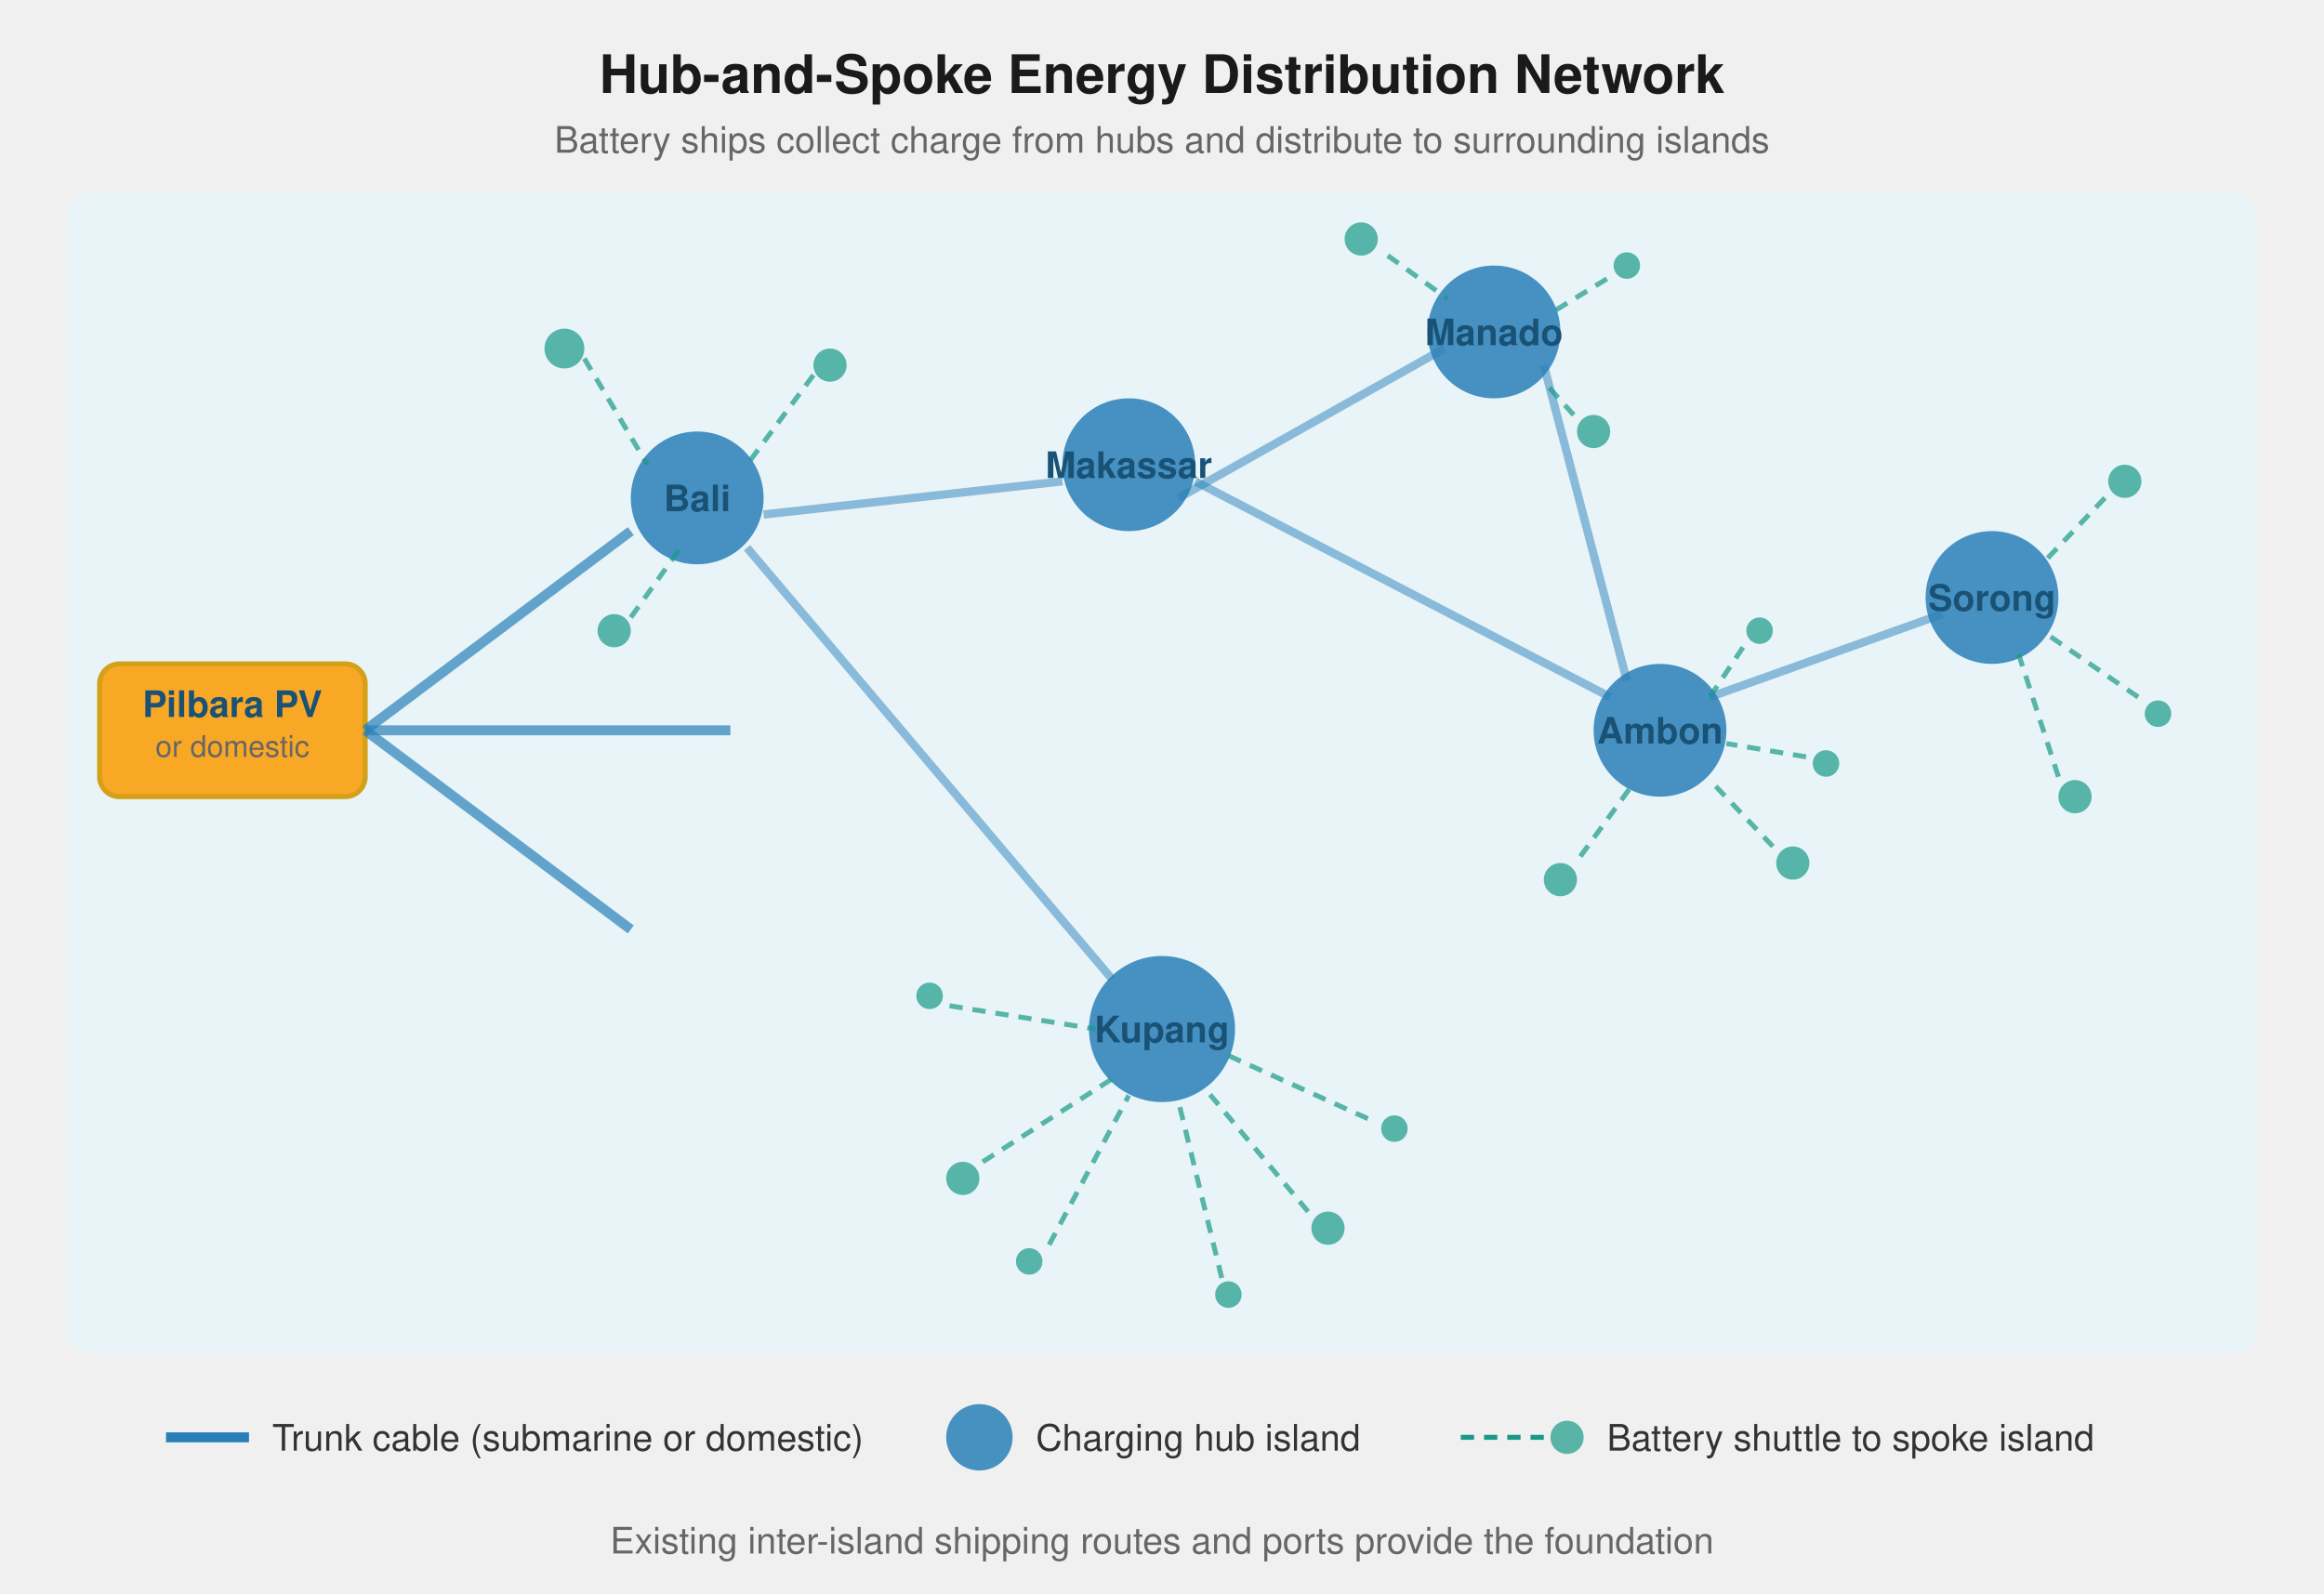
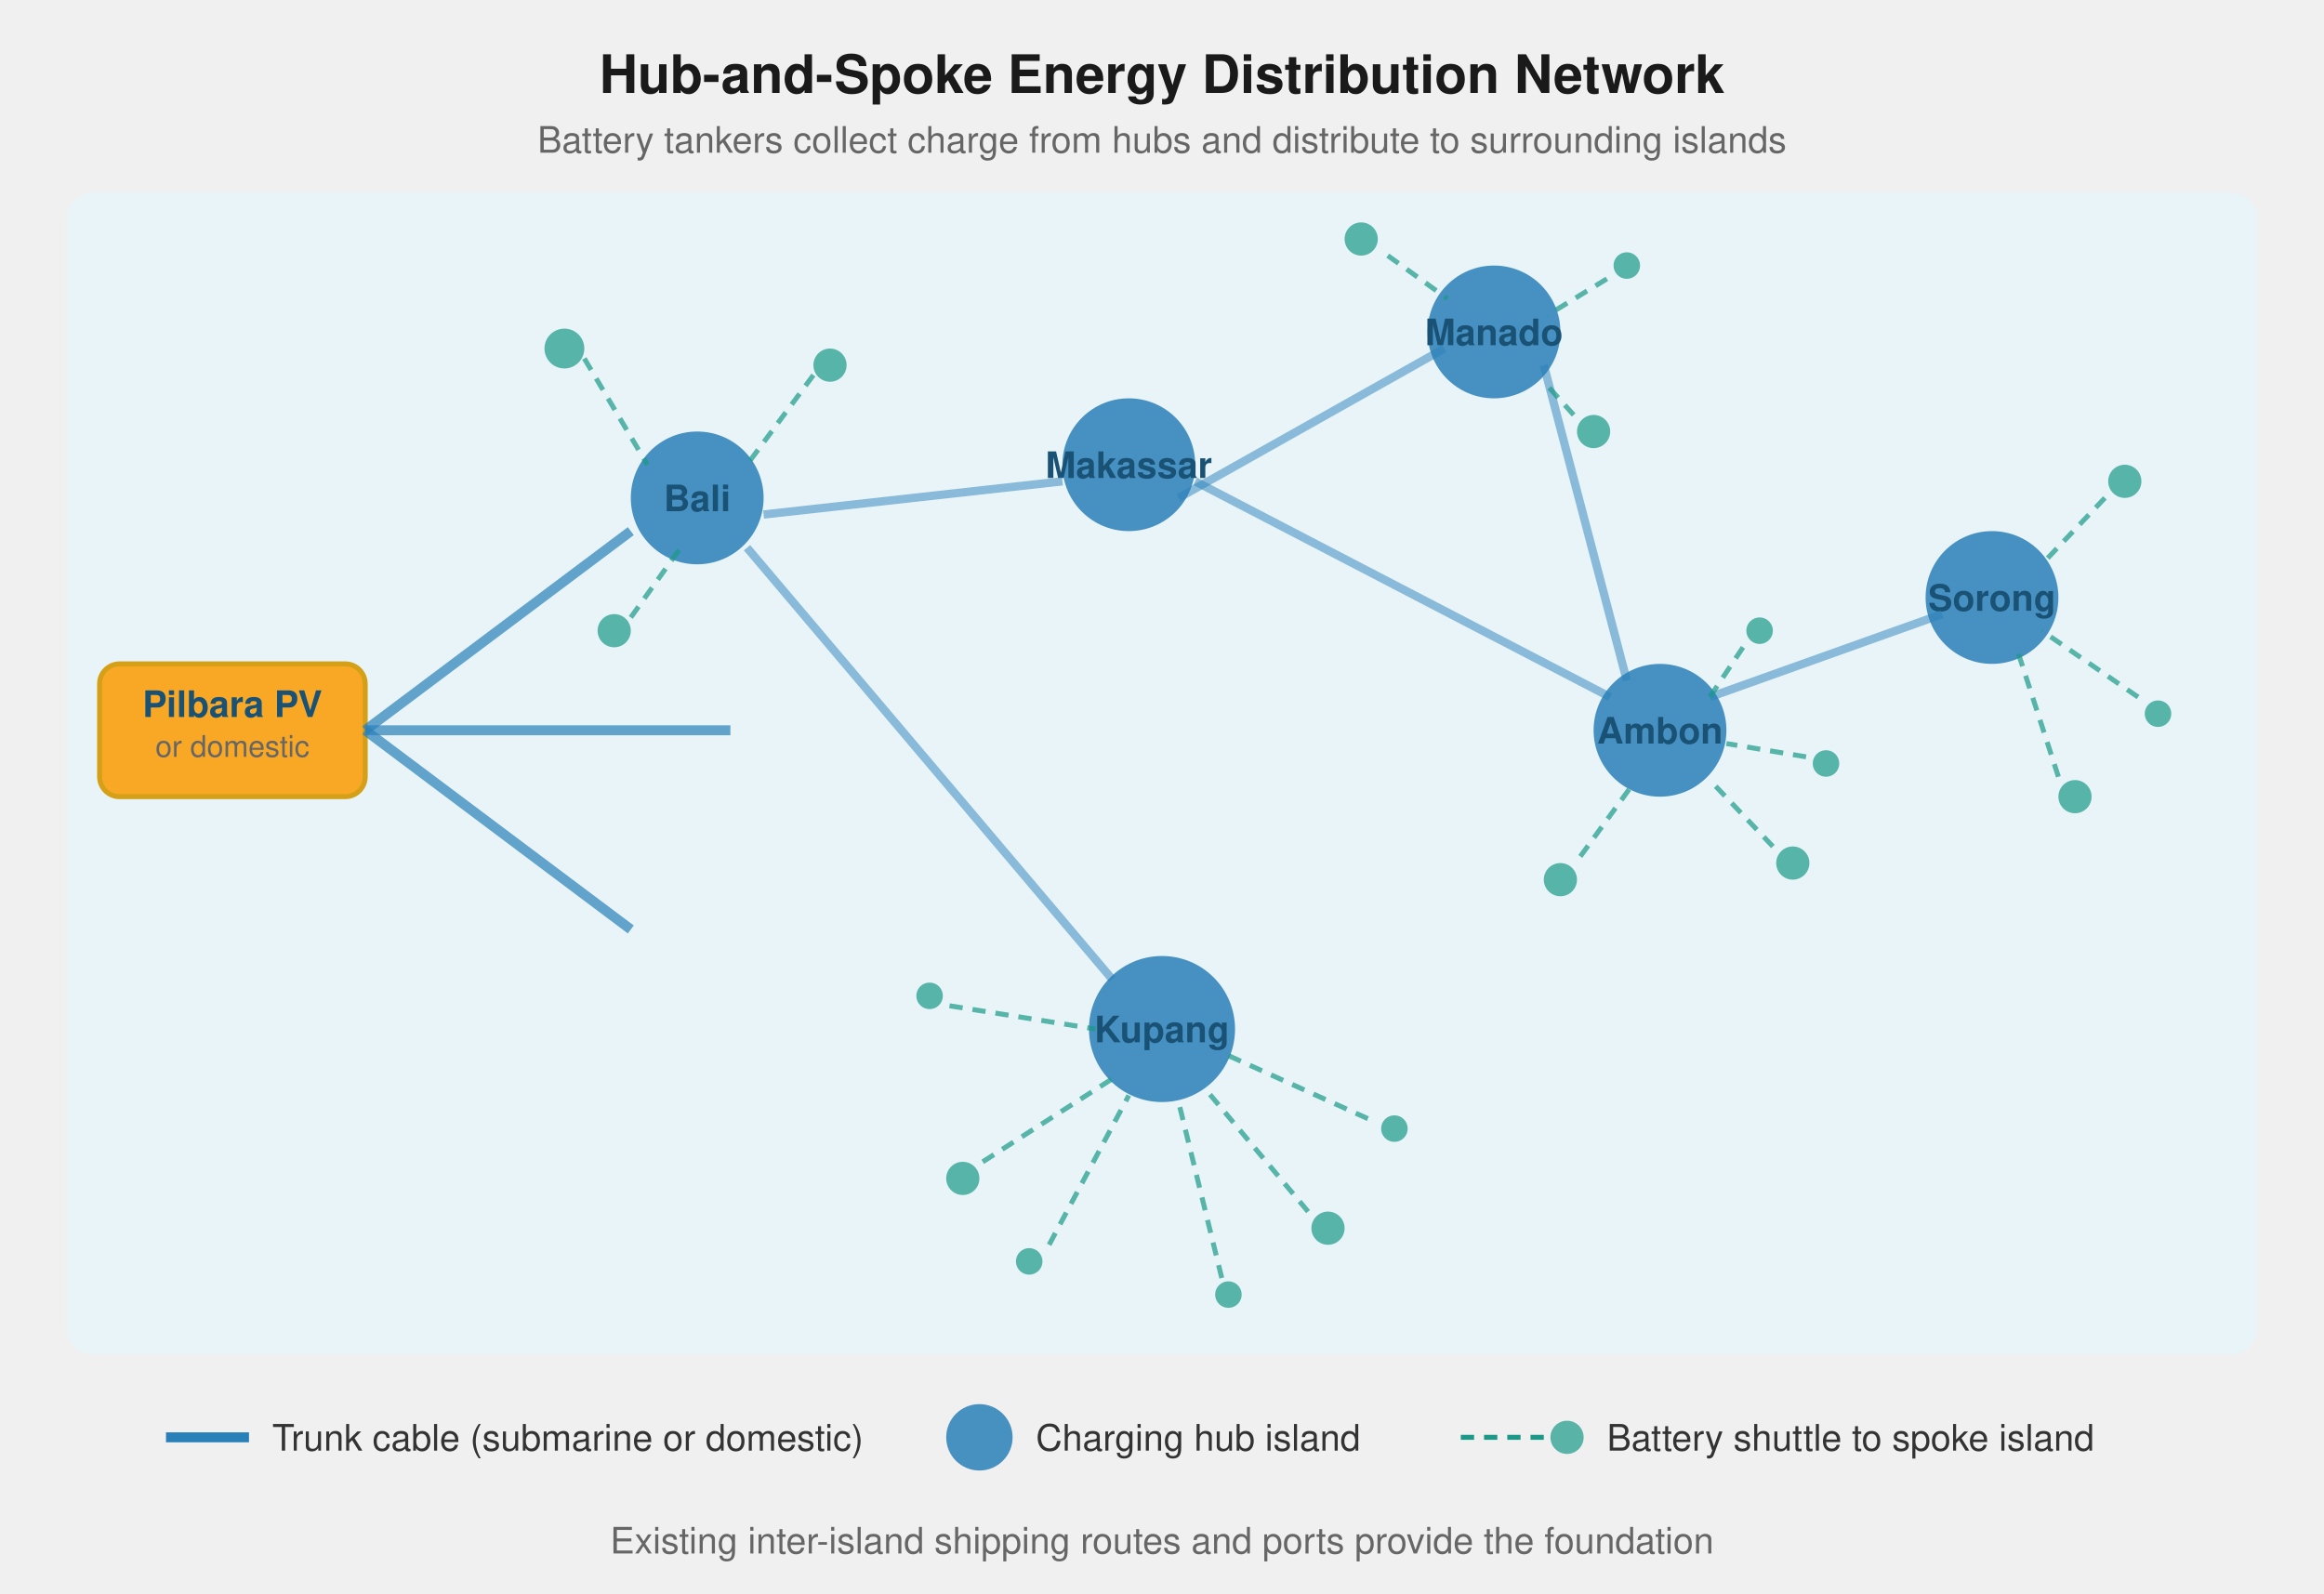
<svg xmlns="http://www.w3.org/2000/svg" viewBox="0 0 700 480">
  <style>
    text { font-family: -apple-system, 'Segoe UI', Helvetica, Arial, sans-serif; }
    .title { font-size: 16px; font-weight: 600; fill: #1a1a1a; }
    .subtitle { font-size: 11px; fill: #666; }
    .hub-label { font-size: 11px; font-weight: 600; fill: #1a5276; }
    .spoke-label { font-size: 9px; fill: #666; }
    .legend-text { font-size: 11px; fill: #333; }
    .layer-label { font-size: 10px; font-weight: 600; }
  </style>
  <text x="350" y="28" text-anchor="middle" class="title">Hub-and-Spoke Energy Distribution Network</text>
-   <text x="350" y="46" text-anchor="middle" class="subtitle">Battery ships collect charge from hubs and distribute to surrounding islands</text>
+   <text x="350" y="46" text-anchor="middle" class="subtitle">Battery tankers collect charge from hubs and distribute to surrounding islands</text>
  <rect x="20" y="58" width="660" height="350" rx="8" fill="#e8f4f8" />
  <rect x="30" y="200" width="80" height="40" rx="6" fill="#f9a825" stroke="#d4a017" stroke-width="1.5" />
  <text x="70" y="216" text-anchor="middle" class="hub-label" fill="#7a6a10" font-size="9">Pilbara PV</text>
  <text x="70" y="228" text-anchor="middle" class="spoke-label" fill="#7a6a10">or domestic</text>
  <line x1="110" y1="220" x2="190" y2="160" stroke="#2980b9" stroke-width="3" opacity="0.7" />
  <line x1="110" y1="220" x2="190" y2="280" stroke="#2980b9" stroke-width="3" opacity="0.7" />
  <line x1="110" y1="220" x2="220" y2="220" stroke="#2980b9" stroke-width="3" opacity="0.7" />
  <circle cx="210" cy="150" r="20" fill="#2980b9" opacity="0.85" />
  <text x="210" y="154" text-anchor="middle" class="hub-label" fill="white" font-size="10">Bali</text>
  <circle cx="350" cy="310" r="22" fill="#2980b9" opacity="0.85" />
  <text x="350" y="314" text-anchor="middle" class="hub-label" fill="white" font-size="10">Kupang</text>
  <circle cx="340" cy="140" r="20" fill="#2980b9" opacity="0.85" />
  <text x="340" y="144" text-anchor="middle" class="hub-label" fill="white" font-size="10">Makassar</text>
  <circle cx="500" cy="220" r="20" fill="#2980b9" opacity="0.85" />
  <text x="500" y="224" text-anchor="middle" class="hub-label" fill="white" font-size="10">Ambon</text>
  <circle cx="450" cy="100" r="20" fill="#2980b9" opacity="0.85" />
  <text x="450" y="104" text-anchor="middle" class="hub-label" fill="white" font-size="10">Manado</text>
  <circle cx="600" cy="180" r="20" fill="#2980b9" opacity="0.85" />
  <text x="600" y="184" text-anchor="middle" class="hub-label" fill="white" font-size="10">Sorong</text>
  <line x1="230" y1="155" x2="320" y2="145" stroke="#2980b9" stroke-width="2.5" opacity="0.5" />
  <line x1="225" y1="165" x2="335" y2="295" stroke="#2980b9" stroke-width="2.5" opacity="0.5" />
  <line x1="355" y1="150" x2="435" y2="105" stroke="#2980b9" stroke-width="2.5" opacity="0.5" />
  <line x1="360" y1="145" x2="485" y2="210" stroke="#2980b9" stroke-width="2.5" opacity="0.5" />
  <line x1="515" y1="210" x2="585" y2="185" stroke="#2980b9" stroke-width="2.5" opacity="0.5" />
  <line x1="465" y1="110" x2="490" y2="205" stroke="#2980b9" stroke-width="2.5" opacity="0.5" />
  <g fill="#1a9988" opacity="0.7">
    <circle cx="170" cy="105" r="6" />
    <line x1="176" y1="108" x2="195" y2="140" stroke="#1a9988" stroke-width="1.5" stroke-dasharray="4,3" />
    <circle cx="250" cy="110" r="5" />
    <line x1="245" y1="113" x2="225" y2="140" stroke="#1a9988" stroke-width="1.5" stroke-dasharray="4,3" />
    <circle cx="185" cy="190" r="5" />
    <line x1="190" y1="186" x2="205" y2="165" stroke="#1a9988" stroke-width="1.5" stroke-dasharray="4,3" />
  </g>
  <g fill="#1a9988" opacity="0.7">
    <circle cx="290" cy="355" r="5" />
    <line x1="296" y1="350" x2="335" y2="325" stroke="#1a9988" stroke-width="1.5" stroke-dasharray="4,3" />
    <circle cx="310" cy="380" r="4" />
    <line x1="316" y1="375" x2="340" y2="330" stroke="#1a9988" stroke-width="1.5" stroke-dasharray="4,3" />
    <circle cx="400" cy="370" r="5" />
    <line x1="394" y1="365" x2="363" y2="328" stroke="#1a9988" stroke-width="1.5" stroke-dasharray="4,3" />
    <circle cx="420" cy="340" r="4" />
    <line x1="412" y1="337" x2="370" y2="318" stroke="#1a9988" stroke-width="1.5" stroke-dasharray="4,3" />
    <circle cx="280" cy="300" r="4" />
    <line x1="286" y1="303" x2="330" y2="310" stroke="#1a9988" stroke-width="1.5" stroke-dasharray="4,3" />
    <circle cx="370" cy="390" r="4" />
    <line x1="368" y1="385" x2="355" y2="332" stroke="#1a9988" stroke-width="1.5" stroke-dasharray="4,3" />
  </g>
  <g fill="#1a9988" opacity="0.7">
    <circle cx="540" cy="260" r="5" />
    <line x1="534" y1="255" x2="515" y2="235" stroke="#1a9988" stroke-width="1.5" stroke-dasharray="4,3" />
    <circle cx="530" cy="190" r="4" />
    <line x1="525" y1="195" x2="515" y2="210" stroke="#1a9988" stroke-width="1.5" stroke-dasharray="4,3" />
    <circle cx="470" cy="265" r="5" />
    <line x1="476" y1="258" x2="492" y2="236" stroke="#1a9988" stroke-width="1.5" stroke-dasharray="4,3" />
    <circle cx="550" cy="230" r="4" />
    <line x1="544" y1="228" x2="520" y2="224" stroke="#1a9988" stroke-width="1.5" stroke-dasharray="4,3" />
  </g>
  <g fill="#1a9988" opacity="0.7">
    <circle cx="640" cy="145" r="5" />
    <line x1="634" y1="150" x2="615" y2="170" stroke="#1a9988" stroke-width="1.5" stroke-dasharray="4,3" />
    <circle cx="650" cy="215" r="4" />
    <line x1="644" y1="210" x2="615" y2="190" stroke="#1a9988" stroke-width="1.5" stroke-dasharray="4,3" />
    <circle cx="625" cy="240" r="5" />
    <line x1="620" y1="234" x2="608" y2="197" stroke="#1a9988" stroke-width="1.5" stroke-dasharray="4,3" />
  </g>
  <g fill="#1a9988" opacity="0.7">
    <circle cx="410" cy="72" r="5" />
    <line x1="418" y1="77" x2="436" y2="90" stroke="#1a9988" stroke-width="1.5" stroke-dasharray="4,3" />
    <circle cx="490" cy="80" r="4" />
    <line x1="484" y1="84" x2="466" y2="95" stroke="#1a9988" stroke-width="1.5" stroke-dasharray="4,3" />
    <circle cx="480" cy="130" r="5" />
    <line x1="474" y1="125" x2="465" y2="115" stroke="#1a9988" stroke-width="1.5" stroke-dasharray="4,3" />
  </g>
  <g transform="translate(50, 425)">
    <line x1="0" y1="8" x2="25" y2="8" stroke="#2980b9" stroke-width="3" />
    <text x="32" y="12" class="legend-text">Trunk cable (submarine or domestic)</text>
    <circle cx="245" cy="8" r="10" fill="#2980b9" opacity="0.85" />
    <text x="262" y="12" class="legend-text">Charging hub island</text>
    <line x1="390" y1="8" x2="415" y2="8" stroke="#1a9988" stroke-width="1.5" stroke-dasharray="4,3" />
    <circle cx="422" cy="8" r="5" fill="#1a9988" opacity="0.7" />
    <text x="434" y="12" class="legend-text">Battery shuttle to spoke island</text>
  </g>
  <text x="350" y="468" text-anchor="middle" class="subtitle">Existing inter-island shipping routes and ports provide the foundation</text>
</svg>
